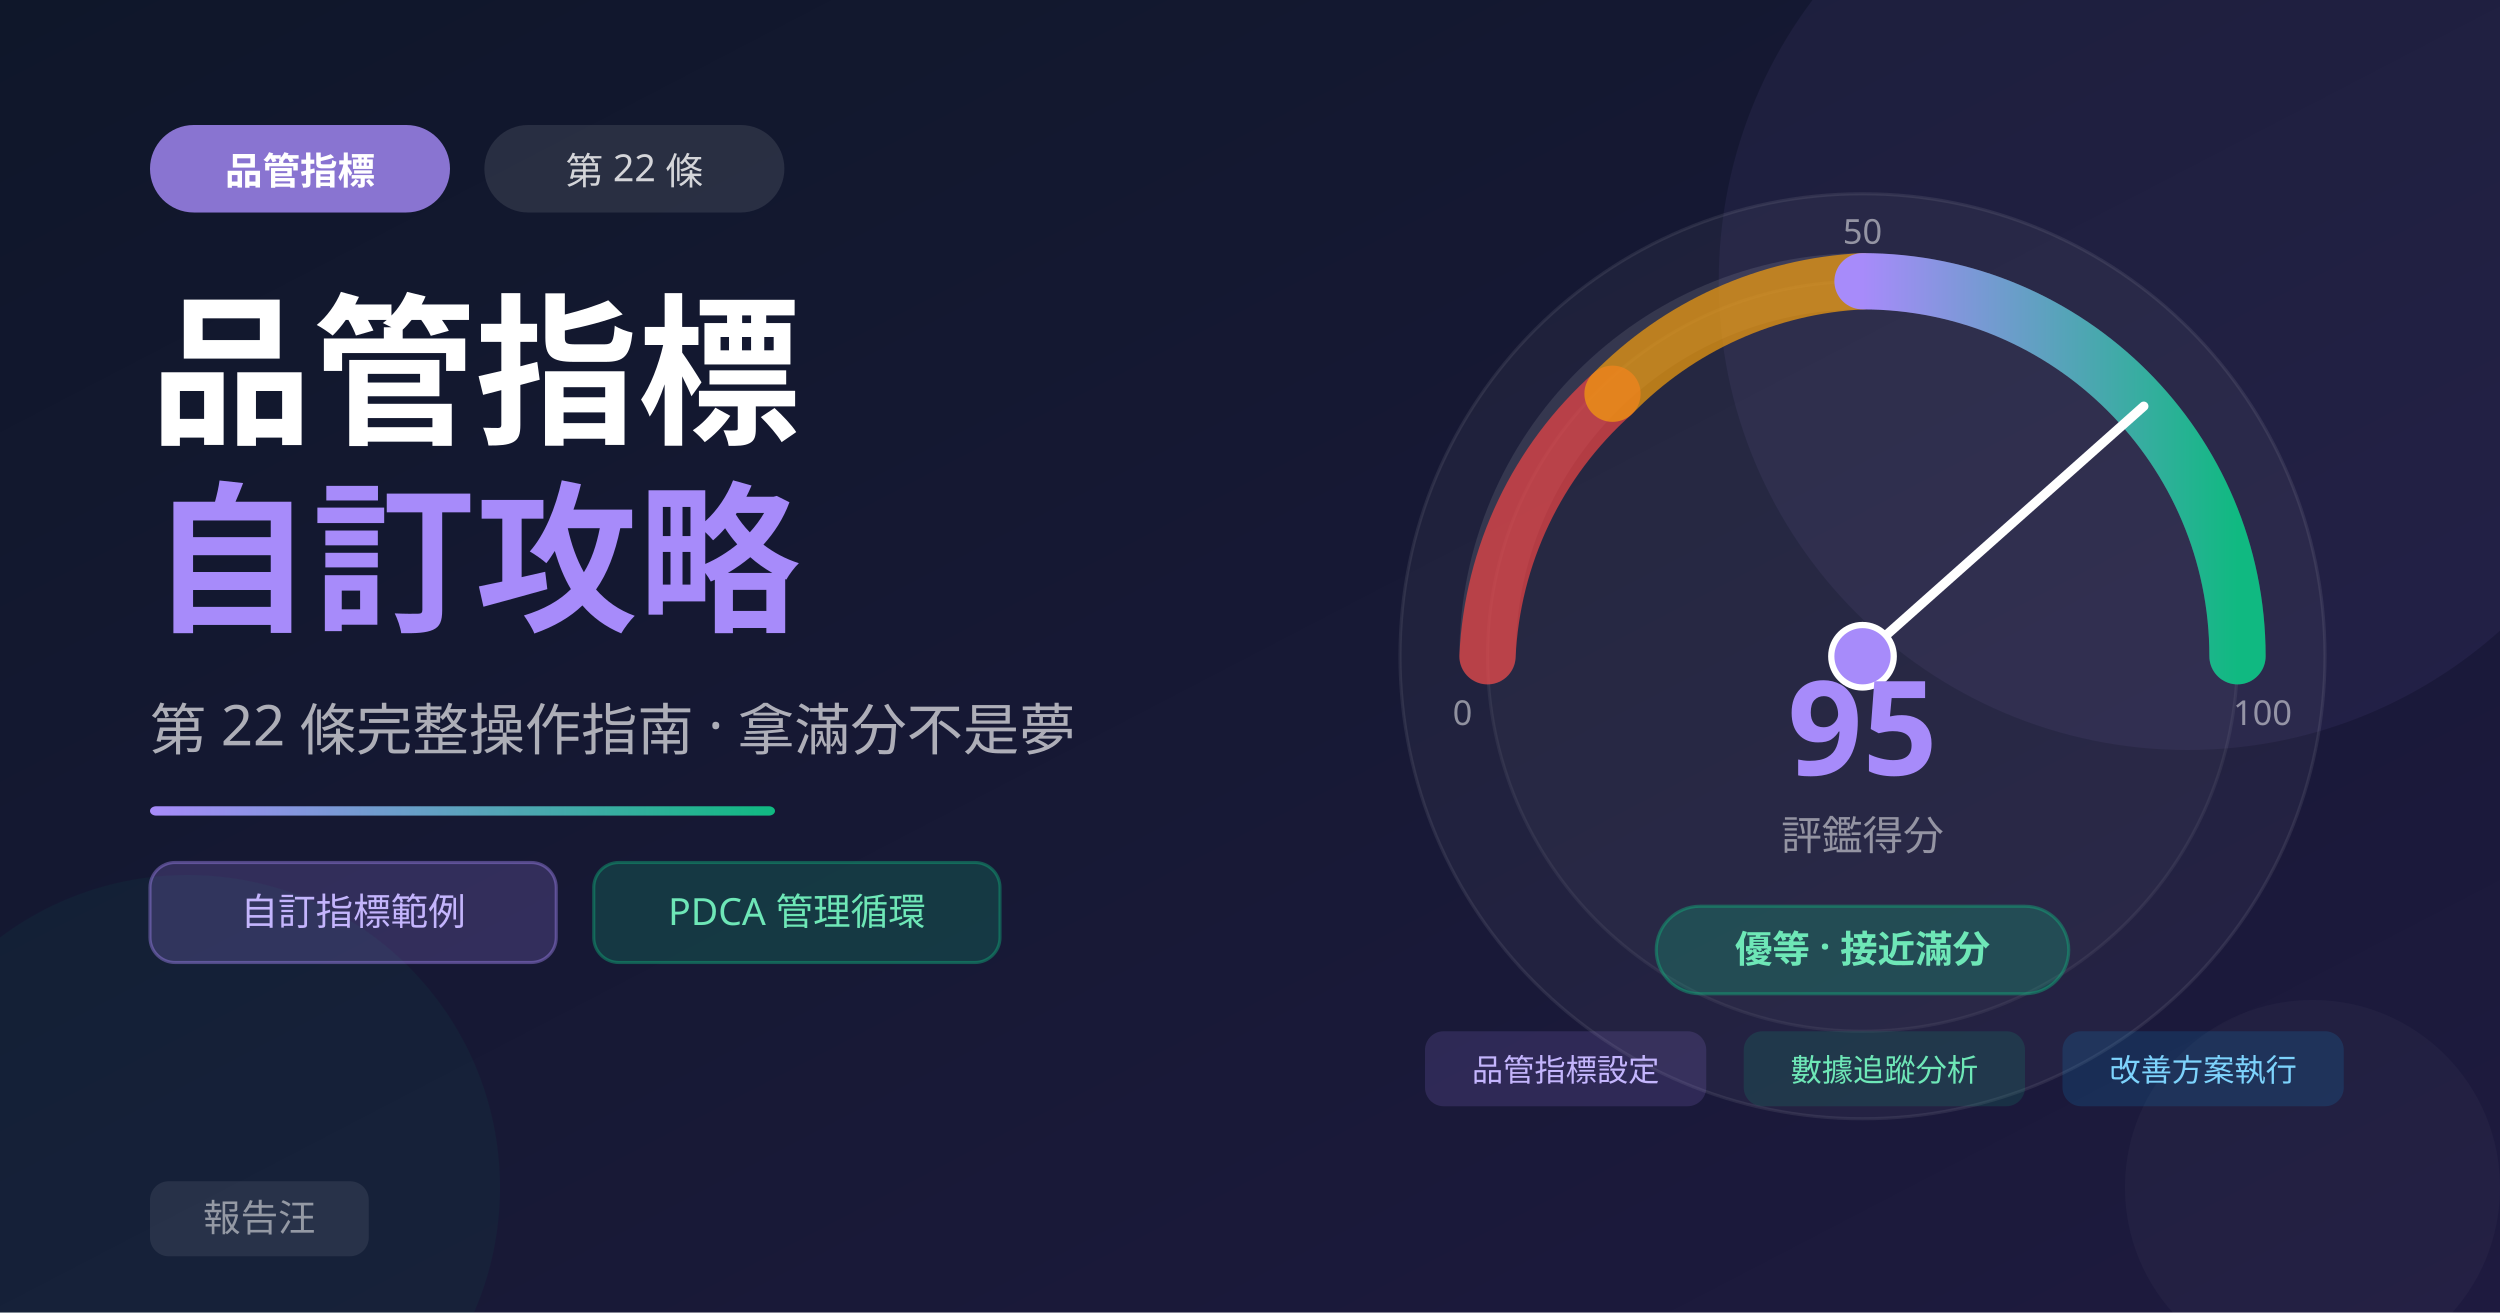
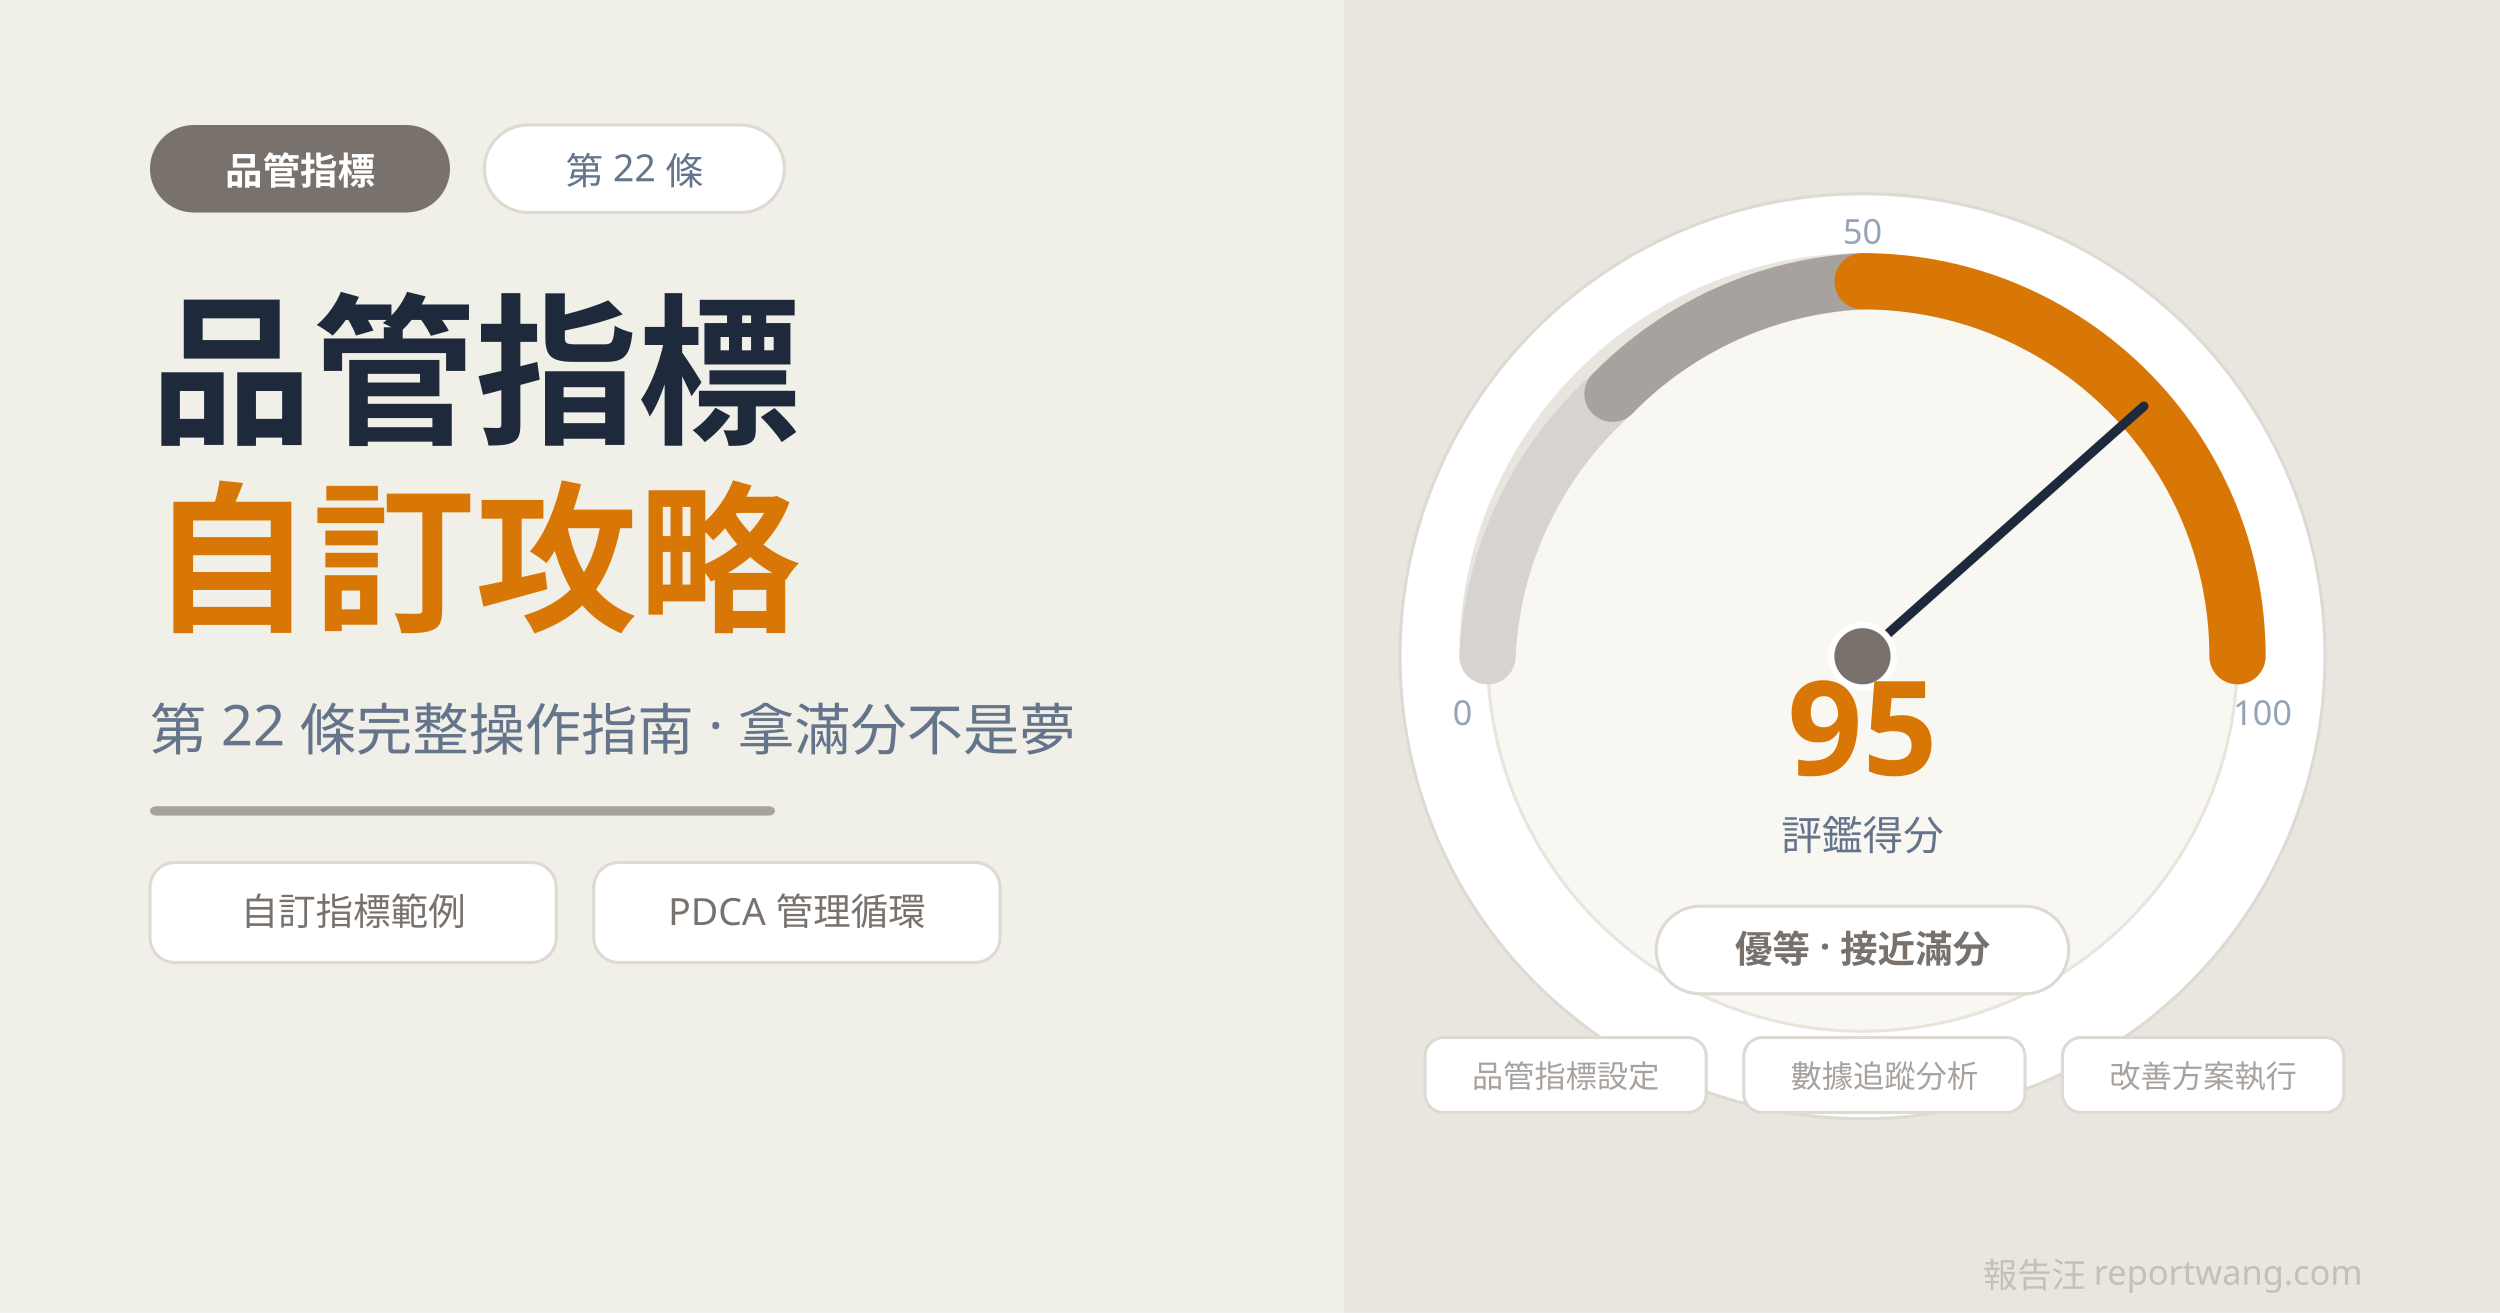
<svg xmlns="http://www.w3.org/2000/svg" width="800" height="420" viewBox="0 0 800 420">
-   <defs>
-     <linearGradient id="bg" x1="0%" y1="0%" x2="100%" y2="100%">
-       <stop offset="0%" style="stop-color:#0f172a" />
-       <stop offset="100%" style="stop-color:#1e1a3f" />
-     </linearGradient>
-     <linearGradient id="gaugeGrad" x1="0%" y1="0%" x2="100%" y2="0%">
-       <stop offset="0%" style="stop-color:#a78bfa" />
-       <stop offset="100%" style="stop-color:#10b981" />
-     </linearGradient>
-     <linearGradient id="purpleGrad" x1="0%" y1="0%" x2="100%" y2="0%">
-       <stop offset="0%" style="stop-color:#7c3aed" />
-       <stop offset="100%" style="stop-color:#a78bfa" />
-     </linearGradient>
-   </defs>
-   <rect width="800" height="420" fill="url(#bg)" />
-   <circle cx="700" cy="90" r="150" fill="rgba(167,139,250,0.06)" />
-   <circle cx="60" cy="380" r="100" fill="rgba(16,185,129,0.05)" />
-   <circle cx="740" cy="380" r="60" fill="rgba(255,255,255,0.03)" />
-   <rect x="48" y="40" width="96" height="28" rx="14" fill="rgba(167,139,250,0.8)" />
+   <rect width="800" height="420" fill="#f0efe8" />
+   <rect x="430" y="0" width="370" height="420" fill="#e8e6de" />
+   <rect x="48" y="40" width="96" height="28" rx="14" fill="#78716c" />
  <text x="96" y="59" text-anchor="middle" font-family="'Noto Sans TC', sans-serif" font-size="12" fill="white" font-weight="600">品管指標</text>
-   <rect x="155" y="40" width="96" height="28" rx="14" fill="rgba(255,255,255,0.1)" />
-   <text x="203" y="59" text-anchor="middle" font-family="'Noto Sans TC', sans-serif" font-size="12" fill="rgba(255,255,255,0.8)">第 22 條</text>
-   <text x="48" y="138" font-family="'Noto Sans TC', sans-serif" font-size="52" fill="white" font-weight="700">品管指標</text>
-   <text x="48" y="198" font-family="'Noto Sans TC', sans-serif" font-size="52" fill="#a78bfa" font-weight="700">自訂攻略</text>
-   <text x="48" y="240" font-family="'Noto Sans TC', sans-serif" font-size="18" fill="rgba(255,255,255,0.65)">第 22 條完整操作指南 · 拿滿分不是夢</text>
-   <rect x="48" y="258" width="200" height="3" rx="2" fill="url(#gaugeGrad)" />
-   <rect x="48" y="276" width="130" height="32" rx="8" fill="rgba(167,139,250,0.2)" stroke="rgba(167,139,250,0.4)" stroke-width="1" />
-   <text x="113" y="296" text-anchor="middle" font-family="'Noto Sans TC', sans-serif" font-size="12" fill="#c4b5fd">自訂指標範例</text>
-   <rect x="190" y="276" width="130" height="32" rx="8" fill="rgba(16,185,129,0.2)" stroke="rgba(16,185,129,0.4)" stroke-width="1" />
-   <text x="255" y="296" text-anchor="middle" font-family="'Noto Sans TC', sans-serif" font-size="12" fill="#6ee7b7">PDCA 管理循環</text>
-   <rect x="48" y="378" width="70" height="24" rx="6" fill="rgba(255,255,255,0.08)" />
-   <text x="83" y="394" text-anchor="middle" font-family="'Noto Sans TC', sans-serif" font-size="12" fill="rgba(255,255,255,0.5)">報告汪</text>
-   <circle cx="596" cy="210" r="148" fill="rgba(255,255,255,0.04)" stroke="rgba(255,255,255,0.08)" stroke-width="1" />
-   <circle cx="596" cy="210" r="120" fill="rgba(255,255,255,0.03)" stroke="rgba(255,255,255,0.06)" stroke-width="1" />
-   <path d="M 476 210 A 120 120 0 0 1 716 210" fill="none" stroke="rgba(255,255,255,0.1)" stroke-width="18" stroke-linecap="round" />
-   <path d="M 476 210 A 120 120 0 0 1 516 126" fill="none" stroke="#ef4444" stroke-width="18" stroke-linecap="round" opacity="0.7" />
-   <path d="M 516 126 A 120 120 0 0 1 596 90" fill="none" stroke="#f59e0b" stroke-width="18" stroke-linecap="round" opacity="0.7" />
-   <path d="M 596 90 A 120 120 0 0 1 716 210" fill="none" stroke="url(#gaugeGrad)" stroke-width="18" stroke-linecap="round" />
-   <line x1="596" y1="210" x2="686" y2="130" stroke="white" stroke-width="3" stroke-linecap="round" />
-   <circle cx="596" cy="210" r="10" fill="#a78bfa" stroke="white" stroke-width="2" />
-   <text x="468" y="232" text-anchor="middle" font-family="'Noto Sans TC', sans-serif" font-size="11" fill="rgba(255,255,255,0.5)">0</text>
-   <text x="596" y="78" text-anchor="middle" font-family="'Noto Sans TC', sans-serif" font-size="11" fill="rgba(255,255,255,0.5)">50</text>
-   <text x="724" y="232" text-anchor="middle" font-family="'Noto Sans TC', sans-serif" font-size="11" fill="rgba(255,255,255,0.5)">100</text>
-   <text x="596" y="248" text-anchor="middle" font-family="'Noto Sans TC', sans-serif" font-size="42" fill="#a78bfa" font-weight="700">95</text>
-   <text x="596" y="272" text-anchor="middle" font-family="'Noto Sans TC', sans-serif" font-size="13" fill="rgba(255,255,255,0.5)">評鑑得分</text>
-   <rect x="530" y="290" width="132" height="28" rx="14" fill="rgba(16,185,129,0.25)" stroke="rgba(16,185,129,0.4)" stroke-width="1" />
-   <text x="596" y="308" text-anchor="middle" font-family="'Noto Sans TC', sans-serif" font-size="12" fill="#6ee7b7" font-weight="600">優等 · 接近滿分</text>
-   <rect x="456" y="330" width="90" height="24" rx="6" fill="rgba(167,139,250,0.15)" />
-   <text x="501" y="346" text-anchor="middle" font-family="'Noto Sans TC', sans-serif" font-size="10" fill="#c4b5fd">品管指標設定</text>
-   <rect x="558" y="330" width="90" height="24" rx="6" fill="rgba(16,185,129,0.15)" />
-   <text x="603" y="346" text-anchor="middle" font-family="'Noto Sans TC', sans-serif" font-size="10" fill="#6ee7b7">數據追蹤分析</text>
-   <rect x="660" y="330" width="90" height="24" rx="6" fill="rgba(14,165,233,0.15)" />
-   <text x="705" y="346" text-anchor="middle" font-family="'Noto Sans TC', sans-serif" font-size="10" fill="#7dd3fc">改善方案執行</text>
+   <rect x="155" y="40" width="96" height="28" rx="14" fill="white" stroke="#dedad3" stroke-width="1" />
+   <text x="203" y="59" text-anchor="middle" font-family="'Noto Sans TC', sans-serif" font-size="12" fill="#64748b">第 22 條</text>
+   <text x="48" y="138" font-family="'Noto Sans TC', sans-serif" font-size="52" fill="#1e293b" font-weight="700">品管指標</text>
+   <text x="48" y="198" font-family="'Noto Sans TC', sans-serif" font-size="52" fill="#d97706" font-weight="700">自訂攻略</text>
+   <text x="48" y="240" font-family="'Noto Sans TC', sans-serif" font-size="18" fill="#64748b">第 22 條完整操作指南 · 拿滿分不是夢</text>
+   <rect x="48" y="258" width="200" height="3" rx="2" fill="#a8a29e" />
+   <rect x="48" y="276" width="130" height="32" rx="8" fill="white" stroke="#dedad3" stroke-width="1" />
+   <text x="113" y="296" text-anchor="middle" font-family="'Noto Sans TC', sans-serif" font-size="12" fill="#78716c">自訂指標範例</text>
+   <rect x="190" y="276" width="130" height="32" rx="8" fill="white" stroke="#dedad3" stroke-width="1" />
+   <text x="255" y="296" text-anchor="middle" font-family="'Noto Sans TC', sans-serif" font-size="12" fill="#78716c">PDCA 管理循環</text>
+   <text x="756" y="412" text-anchor="end" font-family="'Noto Sans TC', sans-serif" font-size="11" fill="#c4bfb8">報告汪 reportwang.com</text>
+   <circle cx="596" cy="210" r="148" fill="white" stroke="#dedad3" stroke-width="1" />
+   <circle cx="596" cy="210" r="120" fill="#f8f7f2" stroke="#e8e5de" stroke-width="1" />
+   <path d="M 476 210 A 120 120 0 0 1 716 210" fill="none" stroke="#e8e5de" stroke-width="18" stroke-linecap="round" />
+   <path d="M 476 210 A 120 120 0 0 1 516 126" fill="none" stroke="#d6d3d1" stroke-width="18" stroke-linecap="round" />
+   <path d="M 516 126 A 120 120 0 0 1 596 90" fill="none" stroke="#a8a29e" stroke-width="18" stroke-linecap="round" />
+   <path d="M 596 90 A 120 120 0 0 1 716 210" fill="none" stroke="#d97706" stroke-width="18" stroke-linecap="round" />
+   <line x1="596" y1="210" x2="686" y2="130" stroke="#1e293b" stroke-width="3" stroke-linecap="round" />
+   <circle cx="596" cy="210" r="10" fill="#78716c" stroke="white" stroke-width="2" />
+   <text x="468" y="232" text-anchor="middle" font-family="'Noto Sans TC', sans-serif" font-size="11" fill="#94a3b8">0</text>
+   <text x="596" y="78" text-anchor="middle" font-family="'Noto Sans TC', sans-serif" font-size="11" fill="#94a3b8">50</text>
+   <text x="724" y="232" text-anchor="middle" font-family="'Noto Sans TC', sans-serif" font-size="11" fill="#94a3b8">100</text>
+   <text x="596" y="248" text-anchor="middle" font-family="'Noto Sans TC', sans-serif" font-size="42" fill="#d97706" font-weight="700">95</text>
+   <text x="596" y="272" text-anchor="middle" font-family="'Noto Sans TC', sans-serif" font-size="13" fill="#64748b">評鑑得分</text>
+   <rect x="530" y="290" width="132" height="28" rx="14" fill="white" stroke="#dedad3" stroke-width="1" />
+   <text x="596" y="308" text-anchor="middle" font-family="'Noto Sans TC', sans-serif" font-size="12" fill="#78716c" font-weight="600">優等 · 接近滿分</text>
+   <rect x="456" y="332" width="90" height="24" rx="6" fill="white" stroke="#dedad3" stroke-width="1" />
+   <text x="501" y="348" text-anchor="middle" font-family="'Noto Sans TC', sans-serif" font-size="10" fill="#a8a29e">品管指標設定</text>
+   <rect x="558" y="332" width="90" height="24" rx="6" fill="white" stroke="#dedad3" stroke-width="1" />
+   <text x="603" y="348" text-anchor="middle" font-family="'Noto Sans TC', sans-serif" font-size="10" fill="#a8a29e">數據追蹤分析</text>
+   <rect x="660" y="332" width="90" height="24" rx="6" fill="white" stroke="#dedad3" stroke-width="1" />
+   <text x="705" y="348" text-anchor="middle" font-family="'Noto Sans TC', sans-serif" font-size="10" fill="#a8a29e">改善方案執行</text>
</svg>
